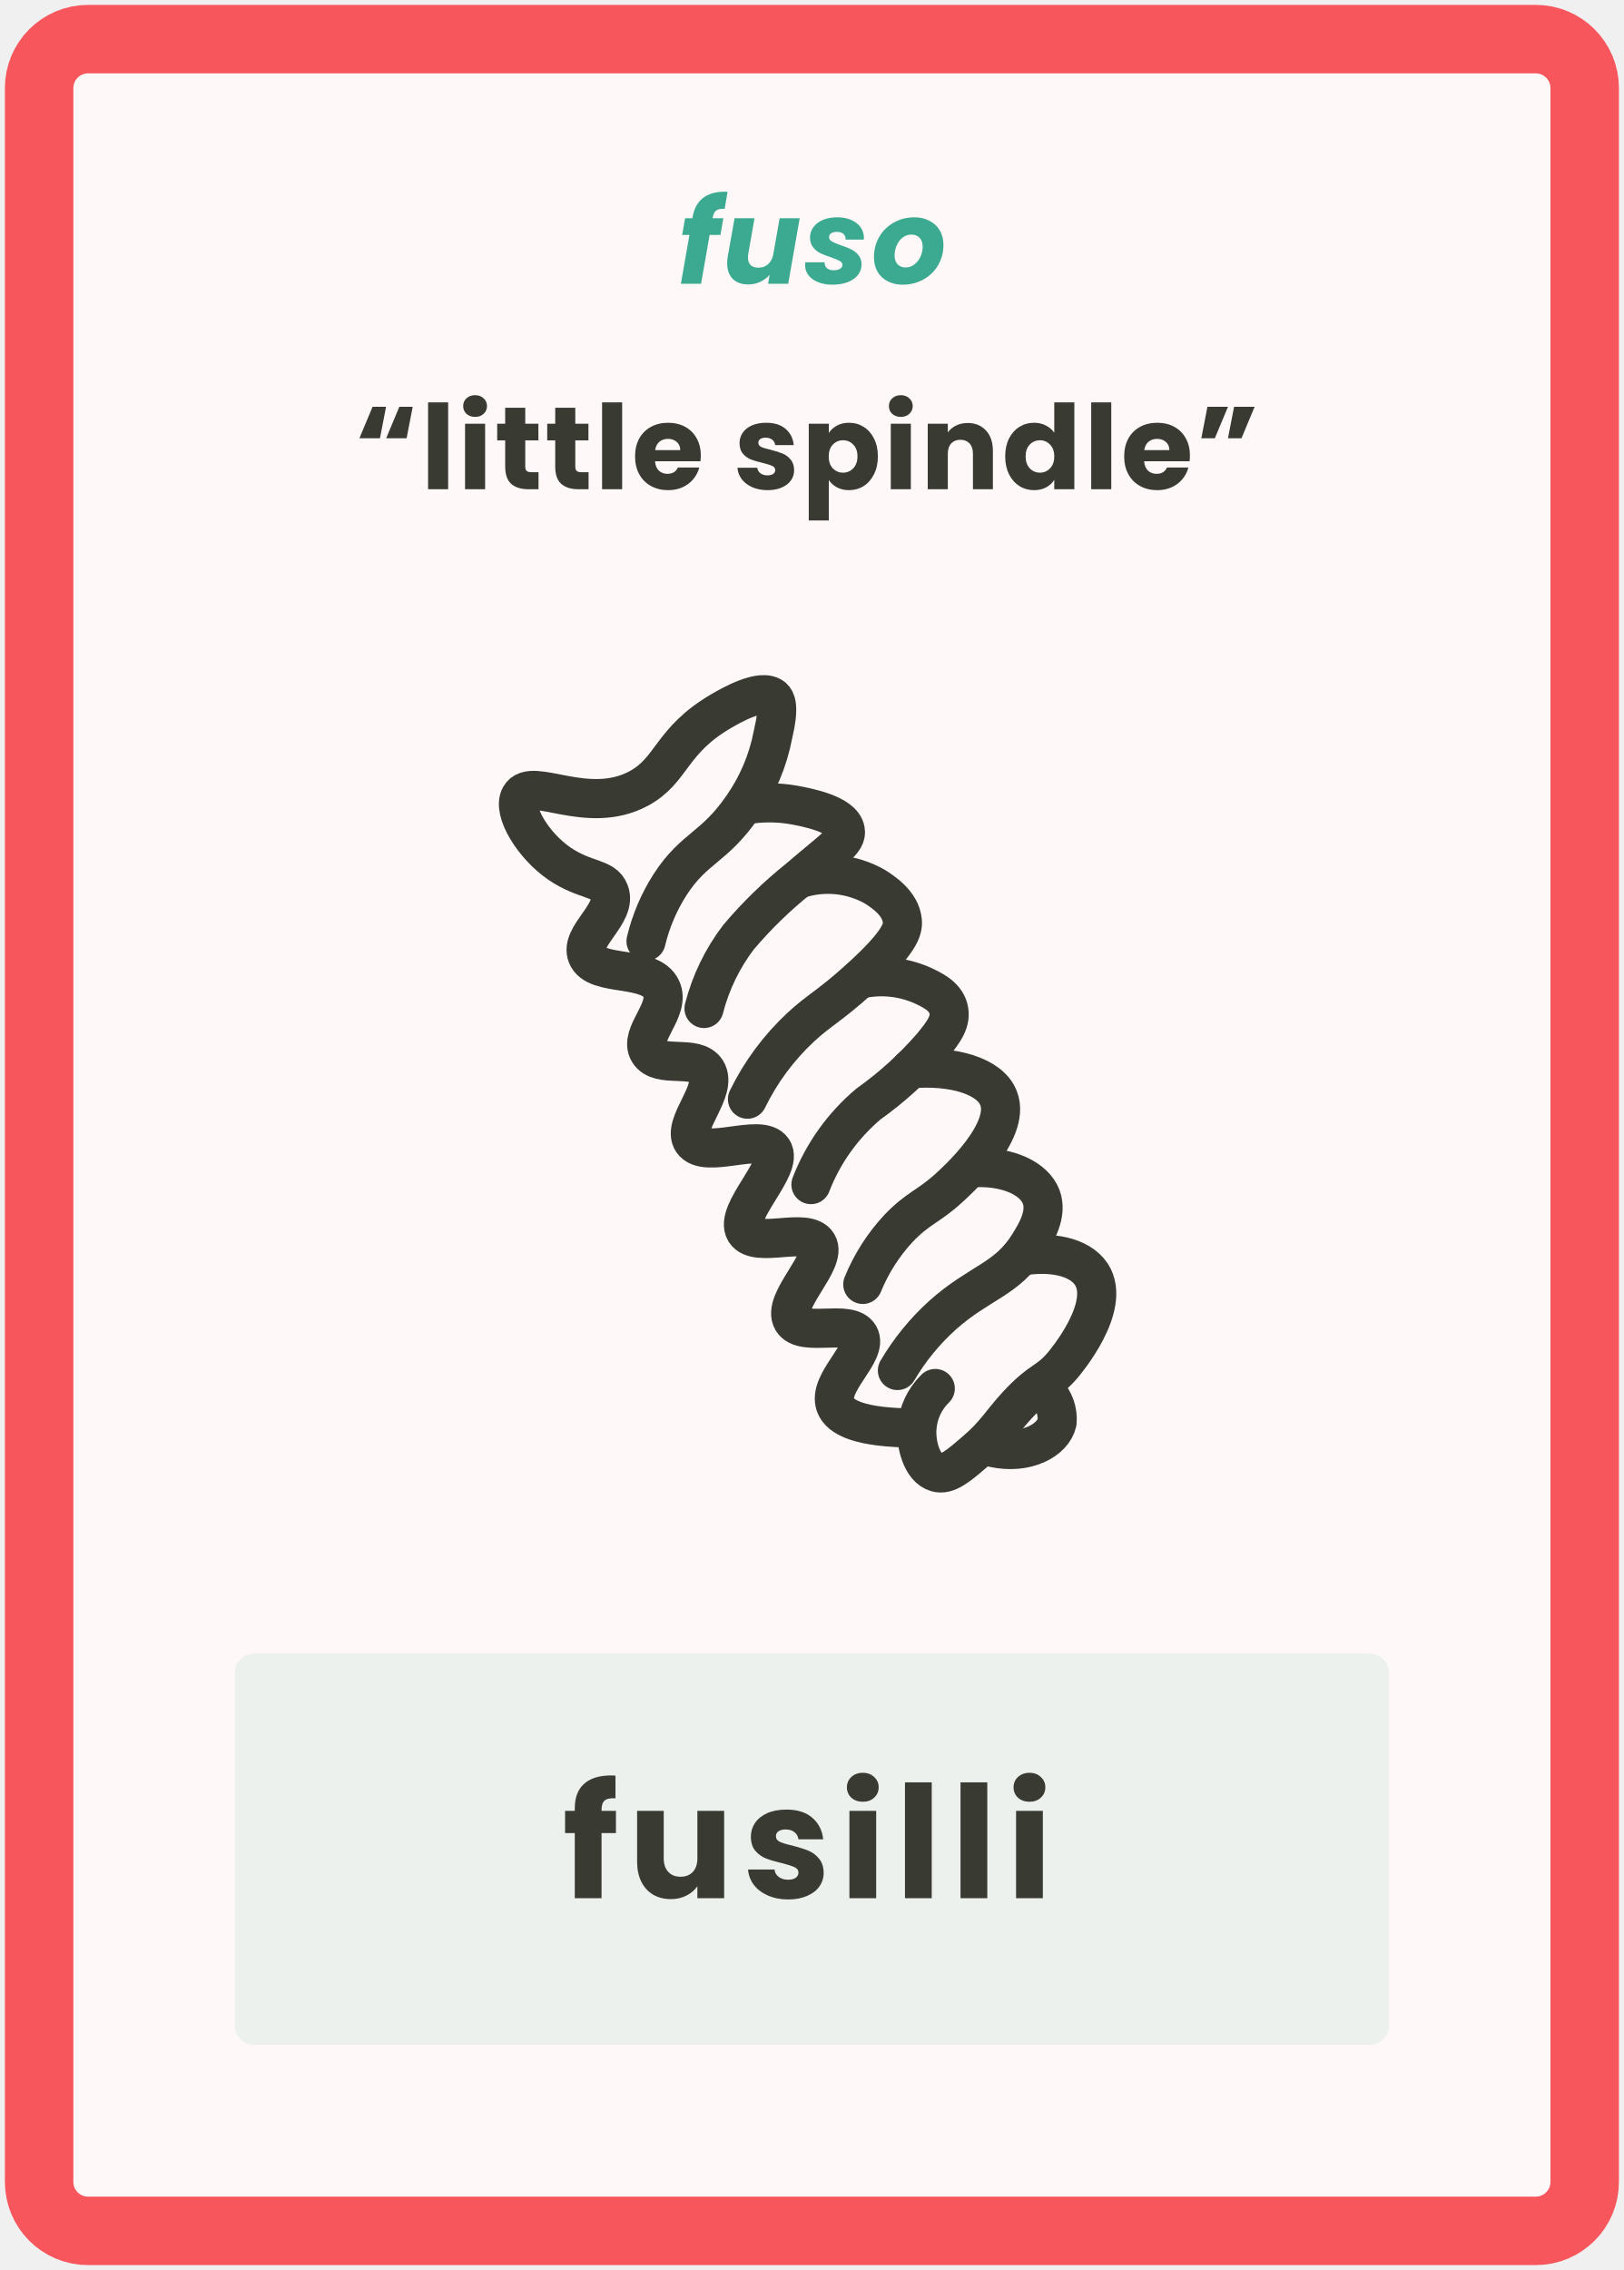
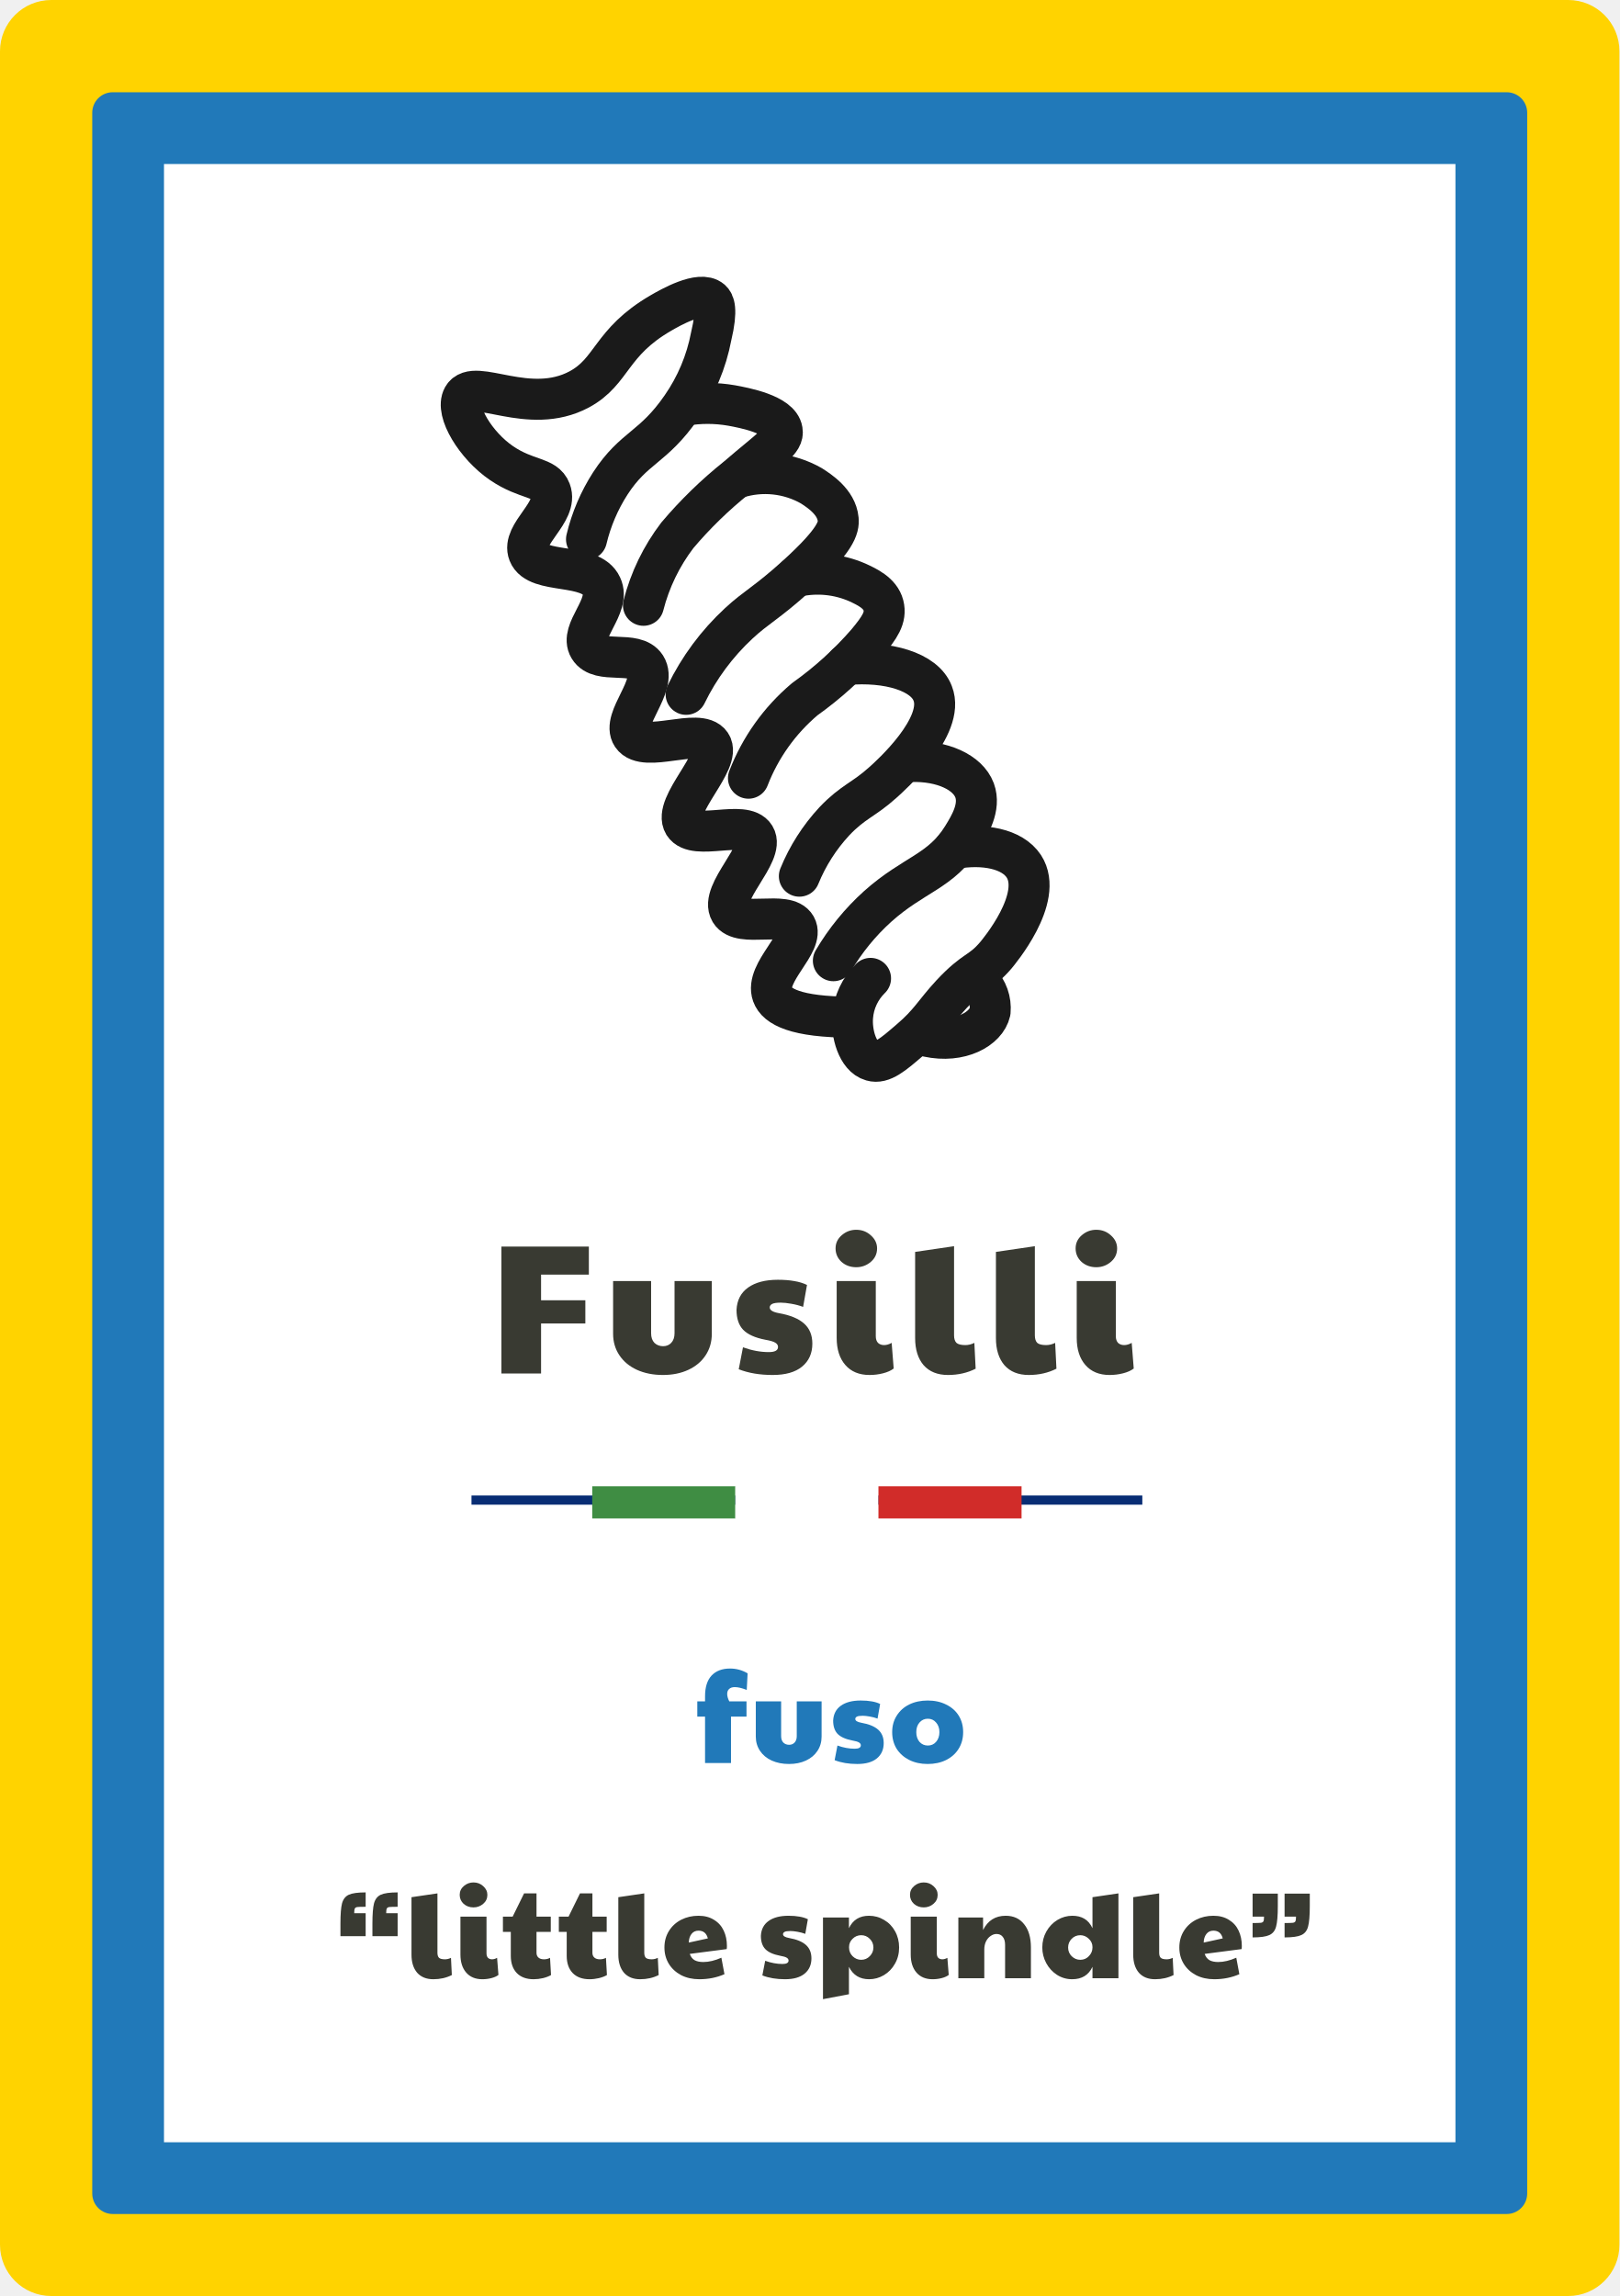
- <svg xmlns="http://www.w3.org/2000/svg" width="166" height="232" viewBox="0 0 166 232" fill="none">
-   <rect x="4" y="4" width="158" height="224" rx="5" fill="#FFF8F8" stroke="#F7575C" stroke-width="7" />
-   <path d="M74.081 21.344C73.689 21.32 73.401 21.376 73.217 21.512C73.041 21.648 72.921 21.892 72.857 22.244L72.845 22.304H73.949L73.649 24.008H72.545L71.669 29H69.605L70.481 24.008H69.737L70.037 22.304H70.781L70.817 22.112C70.969 21.288 71.317 20.664 71.861 20.24C72.413 19.808 73.145 19.592 74.057 19.592C74.201 19.592 74.309 19.596 74.381 19.604L74.081 21.344ZM81.753 22.304L80.577 29H78.525L78.681 28.088C78.417 28.384 78.093 28.624 77.709 28.808C77.333 28.984 76.929 29.072 76.497 29.072C75.825 29.072 75.297 28.884 74.913 28.508C74.529 28.124 74.337 27.592 74.337 26.912C74.337 26.656 74.357 26.424 74.397 26.216L75.093 22.304H77.133L76.497 25.94C76.473 26.068 76.461 26.192 76.461 26.312C76.461 26.648 76.553 26.908 76.737 27.092C76.929 27.268 77.193 27.356 77.529 27.356C77.913 27.356 78.237 27.244 78.501 27.02C78.773 26.788 78.953 26.46 79.041 26.036L79.701 22.304H81.753ZM85.075 29.096C84.547 29.096 84.071 29.012 83.647 28.844C83.231 28.676 82.903 28.444 82.663 28.148C82.423 27.844 82.303 27.496 82.303 27.104C82.303 27.048 82.311 26.948 82.327 26.804H84.307C84.291 27.052 84.363 27.252 84.523 27.404C84.691 27.548 84.927 27.62 85.231 27.62C85.487 27.62 85.699 27.572 85.867 27.476C86.035 27.38 86.119 27.244 86.119 27.068C86.119 26.9 86.027 26.768 85.843 26.672C85.667 26.568 85.371 26.444 84.955 26.3C84.523 26.156 84.159 26.016 83.863 25.88C83.575 25.736 83.327 25.532 83.119 25.268C82.911 25.004 82.807 24.672 82.807 24.272C82.807 23.88 82.923 23.528 83.155 23.216C83.387 22.896 83.711 22.648 84.127 22.472C84.551 22.296 85.039 22.208 85.591 22.208C86.143 22.208 86.623 22.3 87.031 22.484C87.439 22.66 87.755 22.908 87.979 23.228C88.203 23.548 88.315 23.908 88.315 24.308L88.303 24.488H86.443C86.459 24.248 86.387 24.056 86.227 23.912C86.067 23.768 85.839 23.696 85.543 23.696C85.311 23.696 85.119 23.744 84.967 23.84C84.823 23.936 84.751 24.068 84.751 24.236C84.751 24.412 84.847 24.56 85.039 24.68C85.239 24.792 85.547 24.92 85.963 25.064C86.395 25.208 86.751 25.352 87.031 25.496C87.319 25.632 87.563 25.828 87.763 26.084C87.971 26.332 88.075 26.644 88.075 27.02C88.075 27.452 87.943 27.824 87.679 28.136C87.423 28.448 87.067 28.688 86.611 28.856C86.163 29.016 85.651 29.096 85.075 29.096ZM92.282 29.096C91.707 29.096 91.195 28.98 90.746 28.748C90.299 28.516 89.951 28.188 89.703 27.764C89.463 27.34 89.343 26.848 89.343 26.288C89.343 25.528 89.522 24.836 89.882 24.212C90.243 23.588 90.739 23.1 91.371 22.748C92.002 22.388 92.707 22.208 93.483 22.208C94.058 22.208 94.57 22.328 95.019 22.568C95.475 22.8 95.826 23.128 96.075 23.552C96.323 23.976 96.447 24.468 96.447 25.028C96.447 25.796 96.263 26.492 95.894 27.116C95.534 27.732 95.034 28.216 94.394 28.568C93.763 28.92 93.058 29.096 92.282 29.096ZM92.57 27.332C92.906 27.332 93.207 27.232 93.471 27.032C93.743 26.824 93.951 26.56 94.094 26.24C94.246 25.912 94.323 25.572 94.323 25.22C94.323 24.82 94.215 24.512 93.999 24.296C93.782 24.08 93.51 23.972 93.183 23.972C92.838 23.972 92.534 24.076 92.27 24.284C92.014 24.484 91.814 24.748 91.671 25.076C91.526 25.404 91.454 25.748 91.454 26.108C91.454 26.5 91.558 26.804 91.766 27.02C91.975 27.228 92.243 27.332 92.57 27.332Z" fill="#3CAA90" />
-   <path d="M38.842 44.792H36.742L38.086 41.576H39.466L38.842 44.792ZM41.566 44.792H39.478L40.822 41.576H42.19L41.566 44.792ZM45.814 41.12V50H43.762V41.12H45.814ZM48.573 42.608C48.213 42.608 47.917 42.504 47.685 42.296C47.461 42.08 47.349 41.816 47.349 41.504C47.349 41.184 47.461 40.92 47.685 40.712C47.917 40.496 48.213 40.388 48.573 40.388C48.925 40.388 49.213 40.496 49.437 40.712C49.669 40.92 49.785 41.184 49.785 41.504C49.785 41.816 49.669 42.08 49.437 42.296C49.213 42.504 48.925 42.608 48.573 42.608ZM49.593 43.304V50H47.541V43.304H49.593ZM55.052 48.26V50H54.008C53.264 50 52.684 49.82 52.268 49.46C51.852 49.092 51.644 48.496 51.644 47.672V45.008H50.828V43.304H51.644V41.672H53.696V43.304H55.04V45.008H53.696V47.696C53.696 47.896 53.744 48.04 53.84 48.128C53.936 48.216 54.096 48.26 54.32 48.26H55.052ZM60.167 48.26V50H59.123C58.379 50 57.799 49.82 57.383 49.46C56.967 49.092 56.759 48.496 56.759 47.672V45.008H55.943V43.304H56.759V41.672H58.811V43.304H60.155V45.008H58.811V47.696C58.811 47.896 58.859 48.04 58.955 48.128C59.051 48.216 59.211 48.26 59.435 48.26H60.167ZM63.602 41.12V50H61.55V41.12H63.602ZM71.641 46.544C71.641 46.736 71.629 46.936 71.605 47.144H66.961C66.993 47.56 67.125 47.88 67.357 48.104C67.597 48.32 67.889 48.428 68.233 48.428C68.745 48.428 69.101 48.212 69.301 47.78H71.485C71.373 48.22 71.169 48.616 70.873 48.968C70.585 49.32 70.221 49.596 69.781 49.796C69.341 49.996 68.849 50.096 68.305 50.096C67.649 50.096 67.065 49.956 66.553 49.676C66.041 49.396 65.641 48.996 65.353 48.476C65.065 47.956 64.921 47.348 64.921 46.652C64.921 45.956 65.061 45.348 65.341 44.828C65.629 44.308 66.029 43.908 66.541 43.628C67.053 43.348 67.641 43.208 68.305 43.208C68.953 43.208 69.529 43.344 70.033 43.616C70.537 43.888 70.929 44.276 71.209 44.78C71.497 45.284 71.641 45.872 71.641 46.544ZM69.541 46.004C69.541 45.652 69.421 45.372 69.181 45.164C68.941 44.956 68.641 44.852 68.281 44.852C67.937 44.852 67.645 44.952 67.405 45.152C67.173 45.352 67.029 45.636 66.973 46.004H69.541ZM78.471 50.096C77.887 50.096 77.367 49.996 76.911 49.796C76.455 49.596 76.095 49.324 75.831 48.98C75.567 48.628 75.419 48.236 75.387 47.804H77.415C77.439 48.036 77.547 48.224 77.739 48.368C77.931 48.512 78.167 48.584 78.447 48.584C78.703 48.584 78.899 48.536 79.035 48.44C79.179 48.336 79.251 48.204 79.251 48.044C79.251 47.852 79.151 47.712 78.951 47.624C78.751 47.528 78.427 47.424 77.979 47.312C77.499 47.2 77.099 47.084 76.779 46.964C76.459 46.836 76.183 46.64 75.951 46.376C75.719 46.104 75.603 45.74 75.603 45.284C75.603 44.9 75.707 44.552 75.915 44.24C76.131 43.92 76.443 43.668 76.851 43.484C77.267 43.3 77.759 43.208 78.327 43.208C79.167 43.208 79.827 43.416 80.307 43.832C80.795 44.248 81.075 44.8 81.147 45.488H79.251C79.219 45.256 79.115 45.072 78.939 44.936C78.771 44.8 78.547 44.732 78.267 44.732C78.027 44.732 77.843 44.78 77.715 44.876C77.587 44.964 77.523 45.088 77.523 45.248C77.523 45.44 77.623 45.584 77.823 45.68C78.031 45.776 78.351 45.872 78.783 45.968C79.279 46.096 79.683 46.224 79.995 46.352C80.307 46.472 80.579 46.672 80.811 46.952C81.051 47.224 81.175 47.592 81.183 48.056C81.183 48.448 81.071 48.8 80.847 49.112C80.631 49.416 80.315 49.656 79.899 49.832C79.491 50.008 79.015 50.096 78.471 50.096ZM84.73 44.252C84.93 43.94 85.206 43.688 85.558 43.496C85.91 43.304 86.322 43.208 86.794 43.208C87.346 43.208 87.846 43.348 88.294 43.628C88.742 43.908 89.094 44.308 89.35 44.828C89.614 45.348 89.746 45.952 89.746 46.64C89.746 47.328 89.614 47.936 89.35 48.464C89.094 48.984 88.742 49.388 88.294 49.676C87.846 49.956 87.346 50.096 86.794 50.096C86.33 50.096 85.918 50 85.558 49.808C85.206 49.616 84.93 49.368 84.73 49.064V53.192H82.678V43.304H84.73V44.252ZM87.658 46.64C87.658 46.128 87.514 45.728 87.226 45.44C86.946 45.144 86.598 44.996 86.182 44.996C85.774 44.996 85.426 45.144 85.138 45.44C84.858 45.736 84.718 46.14 84.718 46.652C84.718 47.164 84.858 47.568 85.138 47.864C85.426 48.16 85.774 48.308 86.182 48.308C86.59 48.308 86.938 48.16 87.226 47.864C87.514 47.56 87.658 47.152 87.658 46.64ZM92.095 42.608C91.735 42.608 91.439 42.504 91.207 42.296C90.983 42.08 90.871 41.816 90.871 41.504C90.871 41.184 90.983 40.92 91.207 40.712C91.439 40.496 91.735 40.388 92.095 40.388C92.447 40.388 92.735 40.496 92.959 40.712C93.191 40.92 93.307 41.184 93.307 41.504C93.307 41.816 93.191 42.08 92.959 42.296C92.735 42.504 92.447 42.608 92.095 42.608ZM93.115 43.304V50H91.063V43.304H93.115ZM98.922 43.232C99.706 43.232 100.33 43.488 100.794 44C101.266 44.504 101.502 45.2 101.502 46.088V50H99.462V46.364C99.462 45.916 99.346 45.568 99.114 45.32C98.882 45.072 98.57 44.948 98.178 44.948C97.786 44.948 97.474 45.072 97.242 45.32C97.01 45.568 96.894 45.916 96.894 46.364V50H94.842V43.304H96.894V44.192C97.102 43.896 97.382 43.664 97.734 43.496C98.086 43.32 98.482 43.232 98.922 43.232ZM102.76 46.64C102.76 45.952 102.888 45.348 103.144 44.828C103.408 44.308 103.764 43.908 104.212 43.628C104.66 43.348 105.16 43.208 105.712 43.208C106.152 43.208 106.552 43.3 106.912 43.484C107.28 43.668 107.568 43.916 107.776 44.228V41.12H109.828V50H107.776V49.04C107.584 49.36 107.308 49.616 106.948 49.808C106.596 50 106.184 50.096 105.712 50.096C105.16 50.096 104.66 49.956 104.212 49.676C103.764 49.388 103.408 48.984 103.144 48.464C102.888 47.936 102.76 47.328 102.76 46.64ZM107.776 46.652C107.776 46.14 107.632 45.736 107.344 45.44C107.064 45.144 106.72 44.996 106.312 44.996C105.904 44.996 105.556 45.144 105.268 45.44C104.988 45.728 104.848 46.128 104.848 46.64C104.848 47.152 104.988 47.56 105.268 47.864C105.556 48.16 105.904 48.308 106.312 48.308C106.72 48.308 107.064 48.16 107.344 47.864C107.632 47.568 107.776 47.164 107.776 46.652ZM113.604 41.12V50H111.552V41.12H113.604ZM121.643 46.544C121.643 46.736 121.631 46.936 121.607 47.144H116.963C116.995 47.56 117.127 47.88 117.359 48.104C117.599 48.32 117.891 48.428 118.235 48.428C118.747 48.428 119.103 48.212 119.303 47.78H121.487C121.375 48.22 121.171 48.616 120.875 48.968C120.587 49.32 120.223 49.596 119.783 49.796C119.343 49.996 118.851 50.096 118.307 50.096C117.651 50.096 117.067 49.956 116.555 49.676C116.043 49.396 115.643 48.996 115.355 48.476C115.067 47.956 114.923 47.348 114.923 46.652C114.923 45.956 115.063 45.348 115.343 44.828C115.631 44.308 116.031 43.908 116.543 43.628C117.055 43.348 117.643 43.208 118.307 43.208C118.955 43.208 119.531 43.344 120.035 43.616C120.539 43.888 120.931 44.276 121.211 44.78C121.499 45.284 121.643 45.872 121.643 46.544ZM119.543 46.004C119.543 45.652 119.423 45.372 119.183 45.164C118.943 44.956 118.643 44.852 118.283 44.852C117.939 44.852 117.647 44.952 117.407 45.152C117.175 45.352 117.031 45.636 116.975 46.004H119.543ZM123.434 41.576H125.534L124.19 44.792H122.81L123.434 41.576ZM126.158 41.576H128.258L126.914 44.792H125.534L126.158 41.576Z" fill="#393A32" />
-   <rect x="24" y="169" width="118" height="40" rx="2" fill="#3CAA90" fill-opacity="0.1" />
-   <path d="M62.967 187.344H61.495V194H58.759V187.344H57.767V185.072H58.759V184.816C58.759 183.717 59.073 182.885 59.703 182.32C60.332 181.744 61.255 181.456 62.471 181.456C62.673 181.456 62.823 181.461 62.919 181.472V183.792C62.396 183.76 62.028 183.835 61.815 184.016C61.601 184.197 61.495 184.523 61.495 184.992V185.072H62.967V187.344ZM74.028 185.072V194H71.292V192.784C71.015 193.179 70.636 193.499 70.156 193.744C69.687 193.979 69.164 194.096 68.588 194.096C67.906 194.096 67.303 193.947 66.78 193.648C66.257 193.339 65.852 192.896 65.564 192.32C65.276 191.744 65.132 191.067 65.132 190.288V185.072H67.852V189.92C67.852 190.517 68.007 190.981 68.316 191.312C68.626 191.643 69.041 191.808 69.564 191.808C70.097 191.808 70.519 191.643 70.828 191.312C71.138 190.981 71.292 190.517 71.292 189.92V185.072H74.028ZM80.585 194.128C79.807 194.128 79.114 193.995 78.505 193.728C77.897 193.461 77.418 193.099 77.066 192.64C76.713 192.171 76.516 191.648 76.474 191.072H79.177C79.21 191.381 79.353 191.632 79.609 191.824C79.865 192.016 80.18 192.112 80.553 192.112C80.895 192.112 81.156 192.048 81.338 191.92C81.529 191.781 81.626 191.605 81.626 191.392C81.626 191.136 81.492 190.949 81.225 190.832C80.959 190.704 80.527 190.565 79.93 190.416C79.29 190.267 78.756 190.112 78.329 189.952C77.903 189.781 77.535 189.52 77.225 189.168C76.916 188.805 76.761 188.32 76.761 187.712C76.761 187.2 76.9 186.736 77.177 186.32C77.466 185.893 77.882 185.557 78.425 185.312C78.98 185.067 79.636 184.944 80.394 184.944C81.513 184.944 82.394 185.221 83.034 185.776C83.684 186.331 84.058 187.067 84.153 187.984H81.626C81.583 187.675 81.444 187.429 81.21 187.248C80.986 187.067 80.687 186.976 80.314 186.976C79.993 186.976 79.748 187.04 79.578 187.168C79.407 187.285 79.322 187.451 79.322 187.664C79.322 187.92 79.455 188.112 79.722 188.24C79.999 188.368 80.425 188.496 81.001 188.624C81.663 188.795 82.201 188.965 82.618 189.136C83.034 189.296 83.396 189.563 83.706 189.936C84.025 190.299 84.191 190.789 84.201 191.408C84.201 191.931 84.052 192.4 83.754 192.816C83.466 193.221 83.044 193.541 82.49 193.776C81.945 194.011 81.311 194.128 80.585 194.128ZM88.211 184.144C87.731 184.144 87.337 184.005 87.027 183.728C86.729 183.44 86.579 183.088 86.579 182.672C86.579 182.245 86.729 181.893 87.027 181.616C87.337 181.328 87.731 181.184 88.211 181.184C88.681 181.184 89.065 181.328 89.363 181.616C89.673 181.893 89.827 182.245 89.827 182.672C89.827 183.088 89.673 183.44 89.363 183.728C89.065 184.005 88.681 184.144 88.211 184.144ZM89.571 185.072V194H86.835V185.072H89.571ZM95.25 182.16V194H92.514V182.16H95.25ZM100.929 182.16V194H98.193V182.16H100.929ZM105.248 184.144C104.768 184.144 104.373 184.005 104.064 183.728C103.765 183.44 103.616 183.088 103.616 182.672C103.616 182.245 103.765 181.893 104.064 181.616C104.373 181.328 104.768 181.184 105.248 181.184C105.717 181.184 106.101 181.328 106.4 181.616C106.709 181.893 106.864 182.245 106.864 182.672C106.864 183.088 106.709 183.44 106.4 183.728C106.101 184.005 105.717 184.144 105.248 184.144ZM106.608 185.072V194H103.872V185.072H106.608Z" fill="#393A32" />
-   <path d="M66.042 96.199C66.534 94.133 67.373 92.165 68.522 90.379C70.992 86.579 72.972 86.709 75.922 82.439C77.463 80.228 78.519 77.717 79.022 75.069C79.712 72.169 79.292 71.539 79.022 71.299C77.862 70.299 74.752 72.079 73.772 72.649C68.502 75.709 68.772 78.709 65.292 80.589C60.032 83.409 54.352 79.319 53.182 81.399C52.342 82.899 54.532 86.449 57.182 88.259C59.832 90.069 61.732 89.669 62.292 91.159C63.132 93.379 59.232 95.649 60.022 97.649C60.902 99.909 66.472 98.569 67.602 101.059C68.602 103.179 65.252 105.729 66.322 107.499C67.392 109.269 71.082 107.699 72.202 109.429C73.472 111.429 69.632 114.909 70.792 116.629C72.082 118.529 77.792 115.749 78.982 117.519C80.172 119.289 74.982 123.879 76.182 125.849C77.312 127.629 82.472 125.359 83.562 127.129C84.652 128.899 79.842 132.999 81.012 134.949C82.072 136.699 86.852 134.789 87.832 136.509C88.812 138.229 84.572 141.279 85.402 143.589C85.852 144.839 87.812 145.939 93.642 145.949" stroke="#393A32" stroke-width="4" stroke-linecap="round" stroke-linejoin="round" />
-   <path d="M76.152 82.269C77.806 81.98 79.498 81.98 81.152 82.269C82.402 82.499 86.152 83.189 86.412 84.869C86.602 85.949 85.282 86.669 81.672 89.779C79.425 91.574 77.359 93.583 75.502 95.779C73.848 97.947 72.647 100.427 71.972 103.069" stroke="#393A32" stroke-width="4" stroke-linecap="round" stroke-linejoin="round" />
-   <path d="M81.712 89.809C82.989 89.404 84.336 89.268 85.668 89.409C87 89.55 88.289 89.966 89.452 90.629C90.242 91.139 92.072 92.299 92.242 94.109C92.322 94.959 92.072 96.239 87.882 100.039C84.822 102.809 83.722 103.249 81.882 104.959C79.619 107.06 77.764 109.562 76.412 112.339" stroke="#393A32" stroke-width="4" stroke-linecap="round" stroke-linejoin="round" />
-   <path d="M87.882 100.069C90.007 99.602 92.225 99.815 94.222 100.679C95.222 101.139 96.622 101.779 96.952 103.069C97.282 104.359 96.552 105.389 95.252 106.959C93.332 109.168 91.157 111.142 88.772 112.839C86.156 115.047 84.138 117.877 82.902 121.069" stroke="#393A32" stroke-width="4" stroke-linecap="round" stroke-linejoin="round" />
-   <path d="M93.082 109.239C97.442 108.849 101.242 109.999 102.082 112.239C103.442 115.679 97.622 120.869 96.902 121.509C94.902 123.319 93.782 123.509 91.842 125.559C90.294 127.227 89.061 129.162 88.202 131.269" stroke="#393A32" stroke-width="4" stroke-linecap="round" stroke-linejoin="round" />
-   <path d="M99.812 119.329C103.102 119.239 105.732 120.449 106.442 122.329C107.092 124.099 105.932 125.969 105.202 127.159C102.962 130.789 100.132 131.039 96.352 134.419C94.537 136.057 92.983 137.963 91.742 140.069" stroke="#393A32" stroke-width="4" stroke-linecap="round" stroke-linejoin="round" />
-   <path d="M104.352 128.389C107.352 127.859 110.352 128.389 111.572 130.239C113.712 133.539 108.872 139.239 108.662 139.499C107.022 141.419 106.522 140.899 104.022 143.579C102.282 145.459 101.772 146.579 99.742 148.299C97.952 149.849 96.832 150.799 95.742 150.479C94.252 150.059 93.602 147.619 93.742 145.909C93.857 144.393 94.522 142.97 95.612 141.909" stroke="#393A32" stroke-width="4" stroke-linecap="round" stroke-linejoin="round" />
-   <path d="M106.972 142.299C107.365 142.702 107.666 143.185 107.854 143.715C108.042 144.245 108.113 144.809 108.062 145.369C107.662 147.169 104.962 148.689 101.582 147.959" stroke="#393A32" stroke-width="4" stroke-linecap="round" stroke-linejoin="round" />
+ <svg xmlns="http://www.w3.org/2000/svg" width="158" height="224" viewBox="0 0 158 224" fill="none">
+   <rect width="158" height="224" rx="5" fill="#FFD300" />
+   <mask id="path-2-inside-1" fill="white">
+     <rect x="9" y="9" width="140" height="207" rx="2" />
+   </mask>
+   <rect x="9" y="9" width="140" height="207" rx="2" fill="white" stroke="#2179B9" stroke-width="14" mask="url(#path-2-inside-1)" />
+   <path d="M68.788 167.476H68.032V165.988H68.788V165.484C68.788 164.596 69 163.924 69.424 163.468C69.856 163.012 70.456 162.784 71.224 162.784C71.84 162.784 72.412 162.94 72.94 163.252L72.856 164.872C72.392 164.688 72.004 164.596 71.692 164.596C71.452 164.596 71.268 164.656 71.14 164.776C71.012 164.888 70.948 165.052 70.948 165.268C70.948 165.476 71.016 165.716 71.152 165.988H72.832V167.476H71.32V172H68.788V167.476ZM76.979 172.096C76.347 172.096 75.783 171.984 75.287 171.76C74.799 171.536 74.419 171.22 74.147 170.812C73.875 170.404 73.739 169.94 73.739 169.42V165.988H76.211V169.384C76.211 169.648 76.283 169.856 76.427 170.008C76.579 170.152 76.767 170.224 76.991 170.224C77.207 170.224 77.383 170.152 77.519 170.008C77.663 169.856 77.735 169.648 77.735 169.384V165.988H80.159V169.42C80.159 169.948 80.023 170.416 79.751 170.824C79.487 171.224 79.115 171.536 78.635 171.76C78.155 171.984 77.603 172.096 76.979 172.096ZM83.638 172.096C82.798 172.096 82.062 171.972 81.43 171.724L81.706 170.296C82.282 170.504 82.842 170.608 83.386 170.608C83.786 170.608 83.986 170.496 83.986 170.272C83.986 170.16 83.926 170.068 83.806 169.996C83.694 169.924 83.478 169.86 83.158 169.804C82.494 169.676 82.014 169.46 81.718 169.156C81.43 168.852 81.286 168.42 81.286 167.86C81.318 167.228 81.57 166.744 82.042 166.408C82.514 166.072 83.158 165.904 83.974 165.904C84.39 165.904 84.746 165.932 85.042 165.988C85.346 166.036 85.622 166.12 85.87 166.24L85.618 167.668C85.386 167.58 85.13 167.512 84.85 167.464C84.578 167.416 84.35 167.392 84.166 167.392C83.894 167.392 83.706 167.42 83.602 167.476C83.498 167.532 83.446 167.608 83.446 167.704C83.446 167.88 83.646 168.004 84.046 168.076C84.774 168.204 85.318 168.428 85.678 168.748C86.038 169.068 86.218 169.504 86.218 170.056C86.218 170.688 85.994 171.188 85.546 171.556C85.106 171.916 84.47 172.096 83.638 172.096ZM90.501 172.096C89.829 172.096 89.229 171.964 88.701 171.7C88.181 171.436 87.773 171.072 87.477 170.608C87.189 170.136 87.045 169.596 87.045 168.988C87.045 168.38 87.193 167.844 87.489 167.38C87.785 166.908 88.193 166.544 88.713 166.288C89.241 166.032 89.841 165.904 90.513 165.904C91.193 165.904 91.793 166.036 92.313 166.3C92.841 166.556 93.249 166.916 93.537 167.38C93.825 167.844 93.969 168.38 93.969 168.988C93.969 169.604 93.821 170.148 93.525 170.62C93.237 171.084 92.829 171.448 92.301 171.712C91.781 171.968 91.181 172.096 90.501 172.096ZM90.525 170.296C90.853 170.296 91.121 170.176 91.329 169.936C91.545 169.688 91.653 169.372 91.653 168.988C91.653 168.604 91.545 168.292 91.329 168.052C91.121 167.804 90.853 167.68 90.525 167.68C90.197 167.68 89.925 167.804 89.709 168.052C89.501 168.292 89.397 168.604 89.397 168.988C89.397 169.372 89.501 169.688 89.709 169.936C89.925 170.176 90.197 170.296 90.525 170.296Z" fill="#2179B9" />
+   <path d="M33.215 187.672C33.215 186.752 33.267 186.092 33.371 185.692C33.483 185.284 33.703 185.004 34.031 184.852C34.367 184.7 34.915 184.624 35.675 184.624V186.028C35.267 186.028 34.999 186.036 34.871 186.052C34.743 186.068 34.659 186.116 34.619 186.196C34.579 186.276 34.559 186.428 34.559 186.652H35.675V188.896H33.215V187.672ZM36.335 187.672C36.335 186.752 36.387 186.092 36.491 185.692C36.603 185.284 36.823 185.004 37.151 184.852C37.487 184.7 38.035 184.624 38.795 184.624V186.028C38.387 186.028 38.119 186.036 37.991 186.052C37.863 186.068 37.779 186.116 37.739 186.196C37.699 186.276 37.679 186.428 37.679 186.652H38.795V188.896H36.335V187.672ZM42.283 193.096C41.603 193.096 41.075 192.884 40.699 192.46C40.331 192.028 40.147 191.44 40.147 190.696V185.092L42.679 184.72V190.516C42.679 190.74 42.731 190.904 42.835 191.008C42.947 191.104 43.139 191.152 43.411 191.152C43.611 191.152 43.807 191.104 43.999 191.008L44.083 192.688C43.547 192.96 42.947 193.096 42.283 193.096ZM47.058 193.096C46.386 193.096 45.862 192.88 45.486 192.448C45.11 192.016 44.922 191.428 44.922 190.684V186.988H47.466V190.576C47.466 190.76 47.514 190.904 47.61 191.008C47.714 191.104 47.846 191.152 48.006 191.152C48.166 191.152 48.33 191.104 48.498 191.008L48.63 192.676C48.454 192.812 48.222 192.916 47.934 192.988C47.654 193.06 47.362 193.096 47.058 193.096ZM46.194 186.088C45.818 186.088 45.498 185.972 45.234 185.74C44.978 185.5 44.85 185.208 44.85 184.864C44.85 184.52 44.986 184.232 45.258 184C45.53 183.768 45.842 183.652 46.194 183.652C46.562 183.652 46.878 183.772 47.142 184.012C47.414 184.252 47.55 184.536 47.55 184.864C47.55 185.216 47.414 185.508 47.142 185.74C46.87 185.972 46.554 186.088 46.194 186.088ZM52.068 193.096C51.364 193.096 50.816 192.896 50.424 192.496C50.032 192.088 49.836 191.528 49.836 190.816V188.476H49.068V186.988H50.016L51.132 184.72H52.344V186.988H53.736V188.476H52.344V190.516C52.344 190.716 52.408 190.872 52.536 190.984C52.664 191.096 52.844 191.152 53.076 191.152C53.292 191.152 53.488 191.104 53.664 191.008L53.76 192.688C53.56 192.808 53.3 192.908 52.98 192.988C52.668 193.06 52.364 193.096 52.068 193.096ZM57.523 193.096C56.819 193.096 56.271 192.896 55.879 192.496C55.487 192.088 55.291 191.528 55.291 190.816V188.476H54.523V186.988H55.471L56.587 184.72H57.799V186.988H59.191V188.476H57.799V190.516C57.799 190.716 57.863 190.872 57.991 190.984C58.119 191.096 58.299 191.152 58.531 191.152C58.747 191.152 58.943 191.104 59.119 191.008L59.215 192.688C59.015 192.808 58.755 192.908 58.435 192.988C58.123 193.06 57.819 193.096 57.523 193.096ZM62.462 193.096C61.782 193.096 61.254 192.884 60.878 192.46C60.51 192.028 60.326 191.44 60.326 190.696V185.092L62.858 184.72V190.516C62.858 190.74 62.91 190.904 63.014 191.008C63.126 191.104 63.318 191.152 63.59 191.152C63.79 191.152 63.986 191.104 64.178 191.008L64.262 192.688C63.726 192.96 63.126 193.096 62.462 193.096ZM68.233 193.096C67.569 193.096 66.977 192.964 66.457 192.7C65.945 192.428 65.545 192.06 65.257 191.596C64.969 191.124 64.825 190.592 64.825 190C64.825 189.392 64.973 188.852 65.269 188.38C65.565 187.908 65.965 187.544 66.469 187.288C66.973 187.032 67.533 186.904 68.149 186.904C68.741 186.904 69.245 187.036 69.661 187.3C70.085 187.556 70.401 187.908 70.609 188.356C70.817 188.796 70.921 189.292 70.921 189.844C70.921 189.988 70.913 190.092 70.897 190.156L67.297 190.624C67.393 190.904 67.549 191.108 67.765 191.236C67.981 191.356 68.265 191.416 68.617 191.416C69.161 191.416 69.749 191.276 70.381 190.996L70.681 192.604C69.937 192.932 69.121 193.096 68.233 193.096ZM69.061 189.112C68.933 188.608 68.629 188.356 68.149 188.356C67.861 188.356 67.633 188.464 67.465 188.68C67.297 188.896 67.209 189.176 67.201 189.52L69.061 189.112ZM76.587 193.096C75.747 193.096 75.011 192.972 74.379 192.724L74.655 191.296C75.231 191.504 75.791 191.608 76.335 191.608C76.735 191.608 76.935 191.496 76.935 191.272C76.935 191.16 76.875 191.068 76.755 190.996C76.643 190.924 76.427 190.86 76.107 190.804C75.443 190.676 74.963 190.46 74.667 190.156C74.379 189.852 74.235 189.42 74.235 188.86C74.267 188.228 74.519 187.744 74.991 187.408C75.463 187.072 76.107 186.904 76.923 186.904C77.339 186.904 77.695 186.932 77.991 186.988C78.295 187.036 78.571 187.12 78.819 187.24L78.567 188.668C78.335 188.58 78.079 188.512 77.799 188.464C77.527 188.416 77.299 188.392 77.115 188.392C76.843 188.392 76.655 188.42 76.551 188.476C76.447 188.532 76.395 188.608 76.395 188.704C76.395 188.88 76.595 189.004 76.995 189.076C77.723 189.204 78.267 189.428 78.627 189.748C78.987 190.068 79.167 190.504 79.167 191.056C79.167 191.688 78.943 192.188 78.495 192.556C78.055 192.916 77.419 193.096 76.587 193.096ZM80.294 187.072H82.826V188.116C83.21 187.308 83.862 186.904 84.782 186.904C85.318 186.904 85.81 187.04 86.258 187.312C86.714 187.576 87.07 187.944 87.326 188.416C87.59 188.888 87.722 189.416 87.722 190C87.722 190.584 87.586 191.112 87.314 191.584C87.05 192.056 86.69 192.428 86.234 192.7C85.786 192.964 85.306 193.096 84.794 193.096C83.882 193.096 83.226 192.692 82.826 191.884V194.56L80.294 195.04V187.072ZM84.026 191.2C84.354 191.2 84.634 191.08 84.866 190.84C85.098 190.6 85.214 190.32 85.214 190C85.214 189.664 85.094 189.38 84.854 189.148C84.622 188.916 84.346 188.8 84.026 188.8C83.698 188.8 83.418 188.916 83.186 189.148C82.954 189.372 82.838 189.64 82.838 189.952V190C82.838 190.336 82.954 190.62 83.186 190.852C83.426 191.084 83.706 191.2 84.026 191.2ZM90.99 193.096C90.318 193.096 89.794 192.88 89.418 192.448C89.042 192.016 88.854 191.428 88.854 190.684V186.988H91.398V190.576C91.398 190.76 91.446 190.904 91.542 191.008C91.646 191.104 91.778 191.152 91.938 191.152C92.098 191.152 92.262 191.104 92.43 191.008L92.562 192.676C92.386 192.812 92.154 192.916 91.866 192.988C91.586 193.06 91.294 193.096 90.99 193.096ZM90.126 186.088C89.75 186.088 89.43 185.972 89.166 185.74C88.91 185.5 88.782 185.208 88.782 184.864C88.782 184.52 88.918 184.232 89.19 184C89.462 183.768 89.774 183.652 90.126 183.652C90.494 183.652 90.81 183.772 91.074 184.012C91.346 184.252 91.482 184.536 91.482 184.864C91.482 185.216 91.346 185.508 91.074 185.74C90.802 185.972 90.486 186.088 90.126 186.088ZM93.501 187.072H95.912V188.296C96.376 187.368 97.112 186.904 98.121 186.904C98.888 186.904 99.489 187.18 99.921 187.732C100.361 188.276 100.581 189.032 100.581 190V193H98.061V189.748C98.061 189.404 97.984 189.14 97.832 188.956C97.689 188.772 97.484 188.68 97.221 188.68C97.028 188.68 96.841 188.744 96.656 188.872C96.472 188.992 96.32 189.168 96.201 189.4C96.088 189.632 96.032 189.896 96.032 190.192V193H93.501V187.072ZM104.607 193.096C104.063 193.096 103.567 192.952 103.119 192.664C102.679 192.376 102.331 191.996 102.075 191.524C101.819 191.044 101.691 190.536 101.691 190C101.691 189.432 101.823 188.912 102.087 188.44C102.359 187.96 102.719 187.584 103.167 187.312C103.623 187.04 104.107 186.904 104.619 186.904C105.083 186.904 105.475 187 105.795 187.192C106.123 187.384 106.387 187.692 106.587 188.116V185.092L109.119 184.72V193H106.587V191.884C106.211 192.692 105.551 193.096 104.607 193.096ZM105.399 191.2C105.735 191.2 106.015 191.08 106.239 190.84C106.471 190.6 106.587 190.32 106.587 190V189.952C106.587 189.64 106.467 189.372 106.227 189.148C105.987 188.916 105.711 188.8 105.399 188.8C105.063 188.8 104.779 188.92 104.547 189.16C104.323 189.392 104.211 189.672 104.211 190C104.211 190.336 104.327 190.62 104.559 190.852C104.799 191.084 105.079 191.2 105.399 191.2ZM112.698 193.096C112.018 193.096 111.49 192.884 111.114 192.46C110.746 192.028 110.562 191.44 110.562 190.696V185.092L113.094 184.72V190.516C113.094 190.74 113.146 190.904 113.25 191.008C113.362 191.104 113.554 191.152 113.826 191.152C114.026 191.152 114.222 191.104 114.414 191.008L114.498 192.688C113.962 192.96 113.362 193.096 112.698 193.096ZM118.469 193.096C117.805 193.096 117.213 192.964 116.693 192.7C116.181 192.428 115.781 192.06 115.493 191.596C115.205 191.124 115.061 190.592 115.061 190C115.061 189.392 115.209 188.852 115.505 188.38C115.801 187.908 116.201 187.544 116.705 187.288C117.209 187.032 117.769 186.904 118.385 186.904C118.977 186.904 119.481 187.036 119.897 187.3C120.321 187.556 120.637 187.908 120.845 188.356C121.053 188.796 121.157 189.292 121.157 189.844C121.157 189.988 121.149 190.092 121.133 190.156L117.533 190.624C117.629 190.904 117.785 191.108 118.001 191.236C118.217 191.356 118.501 191.416 118.853 191.416C119.397 191.416 119.985 191.276 120.617 190.996L120.917 192.604C120.173 192.932 119.357 193.096 118.469 193.096ZM119.297 189.112C119.169 188.608 118.865 188.356 118.385 188.356C118.097 188.356 117.869 188.464 117.701 188.68C117.533 188.896 117.445 189.176 117.437 189.52L119.297 189.112ZM122.209 187.612C122.617 187.612 122.885 187.604 123.013 187.588C123.141 187.572 123.225 187.524 123.265 187.444C123.305 187.364 123.325 187.212 123.325 186.988H122.209V184.744H124.669V185.968C124.669 186.888 124.613 187.552 124.501 187.96C124.397 188.36 124.177 188.636 123.841 188.788C123.513 188.94 122.969 189.016 122.209 189.016V187.612ZM125.329 187.612C125.737 187.612 126.005 187.604 126.133 187.588C126.261 187.572 126.345 187.524 126.385 187.444C126.425 187.364 126.445 187.212 126.445 186.988H125.329V184.744H127.789V185.968C127.789 186.888 127.733 187.552 127.621 187.96C127.517 188.36 127.297 188.636 126.961 188.788C126.633 188.94 126.089 189.016 125.329 189.016V187.612Z" fill="#393A32" />
+   <path d="M48.919 121.616H57.451V124.352H52.789V126.854H57.109V129.122H52.789V134H48.919V121.616ZM64.677 134.144C63.729 134.144 62.883 133.976 62.139 133.64C61.407 133.304 60.837 132.83 60.429 132.218C60.021 131.606 59.817 130.91 59.817 130.13V124.982H63.525V130.076C63.525 130.472 63.633 130.784 63.849 131.012C64.077 131.228 64.359 131.336 64.695 131.336C65.019 131.336 65.283 131.228 65.487 131.012C65.703 130.784 65.811 130.472 65.811 130.076V124.982H69.447V130.13C69.447 130.922 69.243 131.624 68.835 132.236C68.439 132.836 67.881 133.304 67.161 133.64C66.441 133.976 65.613 134.144 64.677 134.144ZM75.386 134.144C74.126 134.144 73.022 133.958 72.074 133.586L72.488 131.444C73.352 131.756 74.192 131.912 75.008 131.912C75.608 131.912 75.908 131.744 75.908 131.408C75.908 131.24 75.818 131.102 75.638 130.994C75.47 130.886 75.146 130.79 74.666 130.706C73.67 130.514 72.95 130.19 72.506 129.734C72.074 129.278 71.858 128.63 71.858 127.79C71.906 126.842 72.284 126.116 72.992 125.612C73.7 125.108 74.666 124.856 75.89 124.856C76.514 124.856 77.048 124.898 77.492 124.982C77.948 125.054 78.362 125.18 78.734 125.36L78.356 127.502C78.008 127.37 77.624 127.268 77.204 127.196C76.796 127.124 76.454 127.088 76.178 127.088C75.77 127.088 75.488 127.13 75.332 127.214C75.176 127.298 75.098 127.412 75.098 127.556C75.098 127.82 75.398 128.006 75.998 128.114C77.09 128.306 77.906 128.642 78.446 129.122C78.986 129.602 79.256 130.256 79.256 131.084C79.256 132.032 78.92 132.782 78.248 133.334C77.588 133.874 76.634 134.144 75.386 134.144ZM84.834 134.144C83.826 134.144 83.04 133.82 82.476 133.172C81.912 132.524 81.63 131.642 81.63 130.526V124.982H85.446V130.364C85.446 130.64 85.518 130.856 85.662 131.012C85.818 131.156 86.016 131.228 86.256 131.228C86.496 131.228 86.742 131.156 86.994 131.012L87.192 133.514C86.928 133.718 86.58 133.874 86.148 133.982C85.728 134.09 85.29 134.144 84.834 134.144ZM83.538 123.632C82.974 123.632 82.494 123.458 82.098 123.11C81.714 122.75 81.522 122.312 81.522 121.796C81.522 121.28 81.726 120.848 82.134 120.5C82.542 120.152 83.01 119.978 83.538 119.978C84.09 119.978 84.564 120.158 84.96 120.518C85.368 120.878 85.572 121.304 85.572 121.796C85.572 122.324 85.368 122.762 84.96 123.11C84.552 123.458 84.078 123.632 83.538 123.632ZM92.489 134.144C91.469 134.144 90.677 133.826 90.112 133.19C89.561 132.542 89.284 131.66 89.284 130.544V122.138L93.082 121.58V130.274C93.082 130.61 93.16 130.856 93.317 131.012C93.484 131.156 93.772 131.228 94.18 131.228C94.481 131.228 94.775 131.156 95.062 131.012L95.189 133.532C94.385 133.94 93.484 134.144 92.489 134.144ZM100.371 134.144C99.351 134.144 98.559 133.826 97.995 133.19C97.443 132.542 97.167 131.66 97.167 130.544V122.138L100.965 121.58V130.274C100.965 130.61 101.043 130.856 101.199 131.012C101.367 131.156 101.655 131.228 102.063 131.228C102.363 131.228 102.657 131.156 102.945 131.012L103.071 133.532C102.267 133.94 101.367 134.144 100.371 134.144ZM108.254 134.144C107.246 134.144 106.46 133.82 105.896 133.172C105.332 132.524 105.05 131.642 105.05 130.526V124.982H108.866V130.364C108.866 130.64 108.938 130.856 109.082 131.012C109.238 131.156 109.436 131.228 109.676 131.228C109.916 131.228 110.162 131.156 110.414 131.012L110.612 133.514C110.348 133.718 110 133.874 109.568 133.982C109.148 134.09 108.71 134.144 108.254 134.144ZM106.958 123.632C106.394 123.632 105.914 123.458 105.518 123.11C105.134 122.75 104.942 122.312 104.942 121.796C104.942 121.28 105.146 120.848 105.554 120.5C105.962 120.152 106.43 119.978 106.958 119.978C107.51 119.978 107.984 120.158 108.38 120.518C108.788 120.878 108.992 121.304 108.992 121.796C108.992 122.324 108.788 122.762 108.38 123.11C107.972 123.458 107.498 123.632 106.958 123.632Z" fill="#393A32" />
+   <rect x="46" y="145.901" width="65.45" height="0.898" fill="#082D74" />
+   <rect x="57.781" y="145" width="13.963" height="3.142" fill="#3F8D43" />
+   <rect x="71.746" y="145" width="13.963" height="3.142" fill="white" />
+   <rect x="85.705" y="145" width="13.963" height="3.142" fill="#D12C29" />
+   <path d="M57.222 52.615C57.683 50.679 58.469 48.835 59.547 47.161C61.861 43.6 63.717 43.722 66.481 39.72C67.925 37.648 68.915 35.294 69.386 32.813C70.033 30.096 69.639 29.505 69.386 29.28C68.299 28.343 65.385 30.011 64.466 30.546C59.528 33.413 59.781 36.225 56.52 37.986C51.59 40.629 46.267 36.796 45.171 38.745C44.383 40.151 46.436 43.478 48.919 45.174C51.403 46.87 53.183 46.496 53.708 47.892C54.495 49.972 50.84 52.1 51.581 53.974C52.405 56.092 57.625 54.836 58.684 57.17C59.621 59.156 56.482 61.546 57.485 63.205C58.487 64.864 61.946 63.392 62.995 65.013C64.185 66.888 60.587 70.149 61.674 71.761C62.883 73.541 68.234 70.936 69.349 72.595C70.464 74.254 65.6 78.555 66.725 80.401C67.784 82.069 72.62 79.942 73.641 81.601C74.662 83.26 70.155 87.102 71.251 88.929C72.245 90.569 76.724 88.779 77.643 90.391C78.561 92.003 74.588 94.861 75.365 97.026C75.787 98.198 77.624 99.228 83.087 99.238" stroke="#1A1A1A" stroke-width="4" stroke-linecap="round" stroke-linejoin="round" />
+   <path d="M66.697 39.561C68.247 39.29 69.832 39.29 71.382 39.561C72.554 39.776 76.068 40.423 76.312 41.998C76.49 43.01 75.253 43.684 71.87 46.599C69.764 48.281 67.828 50.164 66.088 52.222C64.537 54.254 63.412 56.577 62.779 59.053" stroke="#1A1A1A" stroke-width="4" stroke-linecap="round" stroke-linejoin="round" />
+   <path d="M71.907 46.627C73.104 46.247 74.366 46.12 75.615 46.252C76.863 46.384 78.07 46.773 79.161 47.395C79.901 47.873 81.616 48.96 81.775 50.657C81.85 51.453 81.616 52.653 77.689 56.214C74.822 58.81 73.791 59.222 72.067 60.825C69.945 62.794 68.207 65.138 66.941 67.741" stroke="#1A1A1A" stroke-width="4" stroke-linecap="round" stroke-linejoin="round" />
+   <path d="M77.689 56.242C79.681 55.804 81.76 56.004 83.631 56.813C84.568 57.245 85.88 57.844 86.189 59.053C86.499 60.262 85.814 61.227 84.596 62.699C82.797 64.769 80.758 66.619 78.524 68.209C76.072 70.278 74.18 72.93 73.023 75.922" stroke="#1A1A1A" stroke-width="4" stroke-linecap="round" stroke-linejoin="round" />
+   <path d="M82.562 64.835C86.648 64.47 90.21 65.548 90.997 67.647C92.271 70.871 86.817 75.734 86.142 76.334C84.268 78.03 83.219 78.208 81.4 80.13C79.95 81.693 78.794 83.506 77.989 85.481" stroke="#1A1A1A" stroke-width="4" stroke-linecap="round" stroke-linejoin="round" />
+   <path d="M88.87 74.291C91.953 74.207 94.418 75.341 95.083 77.103C95.692 78.762 94.605 80.514 93.921 81.629C91.822 85.031 89.169 85.265 85.627 88.433C83.926 89.968 82.47 91.754 81.307 93.728" stroke="#1A1A1A" stroke-width="4" stroke-linecap="round" stroke-linejoin="round" />
+   <path d="M93.124 82.782C95.936 82.285 98.747 82.782 99.89 84.515C101.896 87.608 97.36 92.95 97.163 93.193C95.626 94.993 95.158 94.505 92.815 97.017C91.184 98.779 90.706 99.828 88.804 101.44C87.126 102.893 86.077 103.783 85.055 103.483C83.659 103.09 83.05 100.803 83.181 99.2C83.289 97.779 83.912 96.446 84.934 95.452" stroke="#1A1A1A" stroke-width="4" stroke-linecap="round" stroke-linejoin="round" />
+   <path d="M95.579 95.817C95.948 96.195 96.23 96.647 96.406 97.144C96.582 97.641 96.649 98.169 96.601 98.694C96.226 100.381 93.696 101.806 90.528 101.122" stroke="#1A1A1A" stroke-width="4" stroke-linecap="round" stroke-linejoin="round" />
</svg>
